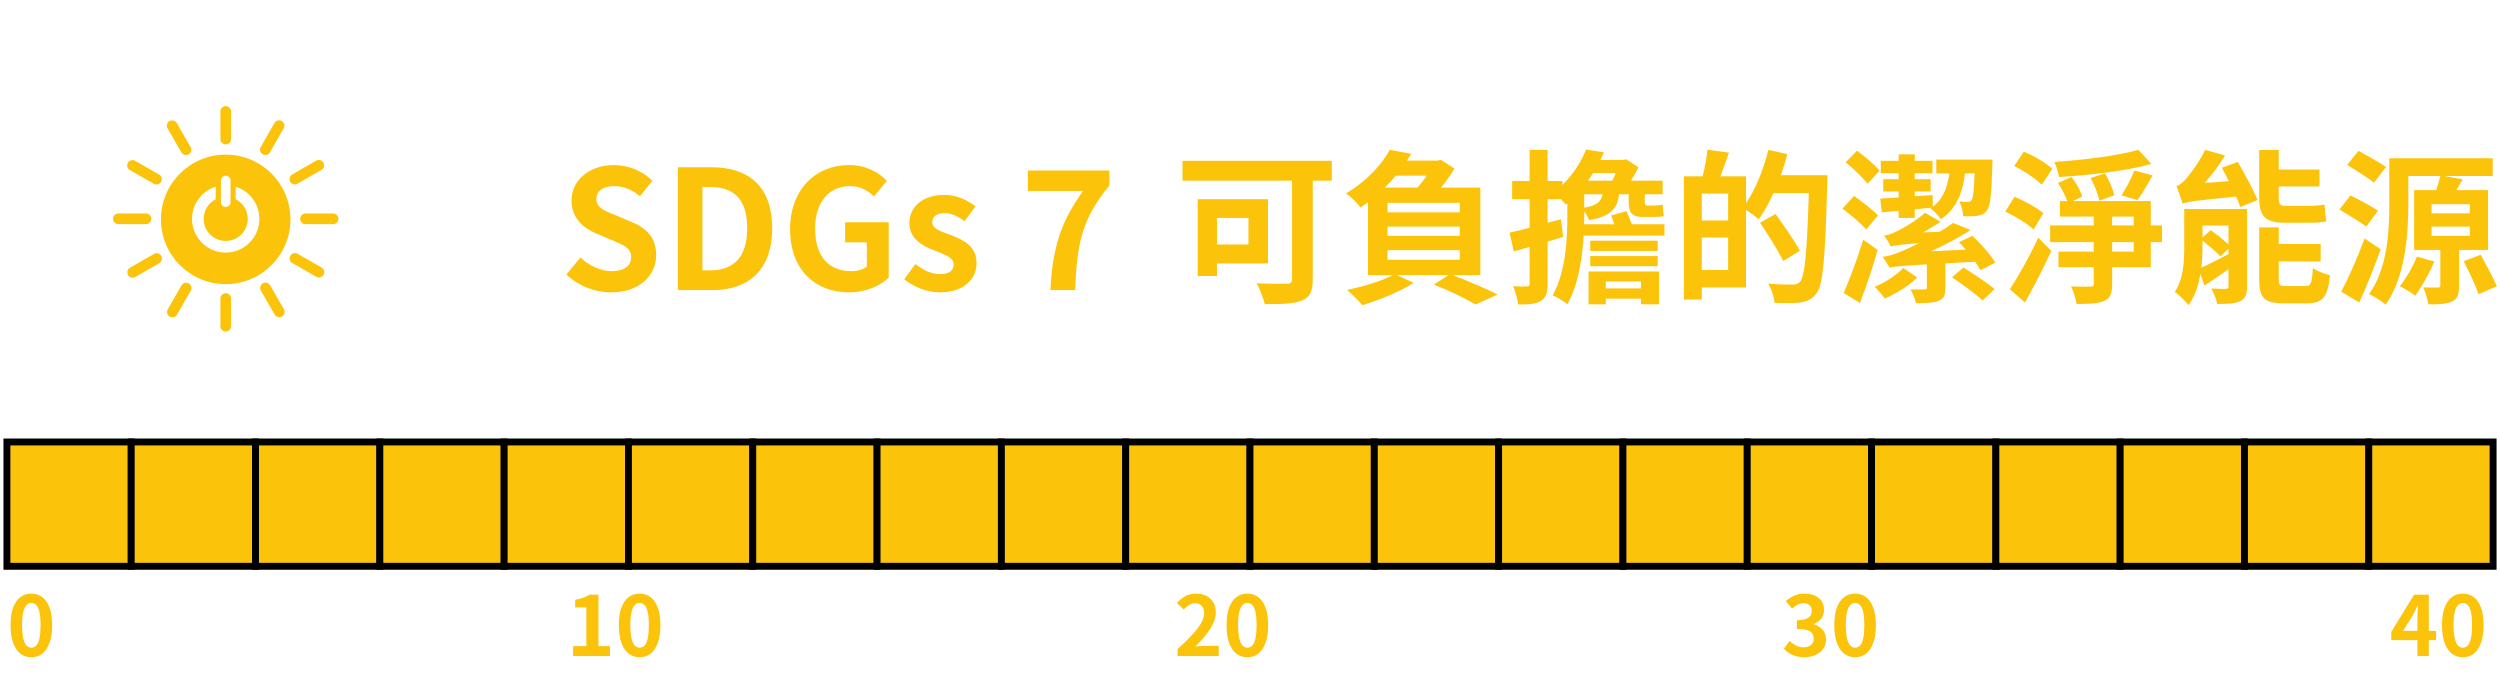
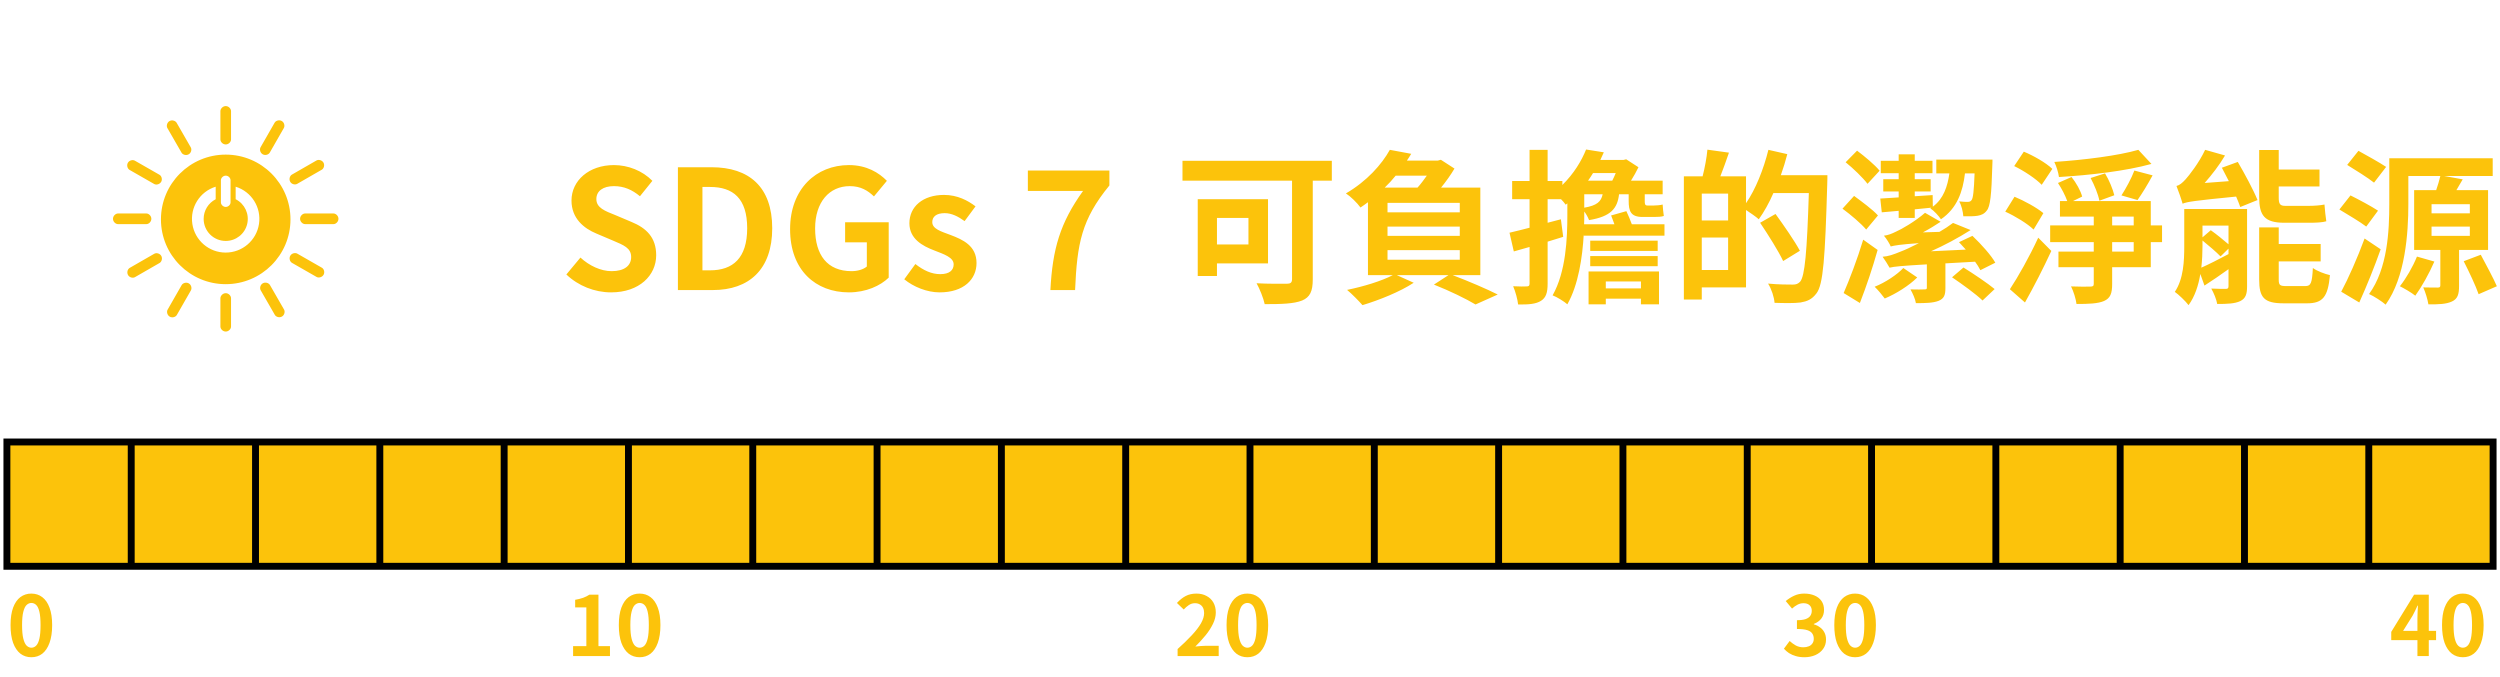
- <svg xmlns="http://www.w3.org/2000/svg" width="362" height="98" viewBox="0 0 362 98" fill="none">
-   <path d="M32.683 22.388C27.505 22.388 23.305 26.587 23.305 31.766C23.305 36.944 27.505 41.148 32.683 41.148C37.861 41.148 42.061 36.948 42.061 31.766C42.061 26.584 37.861 22.388 32.683 22.388ZM31.987 26.09C31.987 25.776 32.301 25.434 32.687 25.434C33.072 25.434 33.383 25.776 33.383 26.09V29.312C33.383 29.622 33.072 29.964 32.687 29.964C32.301 29.964 31.987 29.622 31.987 29.312V26.09ZM32.683 36.574C29.99 36.574 27.803 34.391 27.803 31.694C27.803 29.503 29.247 27.653 31.231 27.033V28.851C30.197 29.38 29.489 30.453 29.489 31.694C29.489 33.46 30.917 34.888 32.683 34.888C34.449 34.888 35.876 33.46 35.876 31.694C35.876 30.449 35.164 29.375 34.123 28.847V27.033C36.115 27.649 37.559 29.503 37.559 31.694C37.559 34.391 35.375 36.574 32.679 36.574" fill="#FCC30B" />
-   <path d="M21.916 31.683C21.916 31.257 21.539 30.911 21.197 30.911H17.088C16.742 30.911 16.36 31.257 16.36 31.683C16.36 32.108 16.742 32.454 17.088 32.454H21.197C21.543 32.454 21.916 32.108 21.916 31.683Z" fill="#FCC30B" />
-   <path d="M49.008 31.683C49.008 31.257 48.63 30.911 48.288 30.911H44.18C43.834 30.911 43.452 31.257 43.452 31.683C43.452 32.108 43.834 32.454 44.18 32.454H48.288C48.634 32.454 49.008 32.108 49.008 31.683Z" fill="#FCC30B" />
-   <path d="M32.687 20.916C33.112 20.916 33.454 20.539 33.454 20.197V16.088C33.454 15.742 33.108 15.36 32.687 15.36C32.265 15.36 31.915 15.742 31.915 16.088V20.197C31.915 20.539 32.261 20.916 32.687 20.916Z" fill="#FCC30B" />
-   <path d="M32.687 48.008C33.112 48.008 33.454 47.63 33.454 47.288V43.18C33.454 42.834 33.108 42.452 32.687 42.452C32.265 42.452 31.915 42.834 31.915 43.18V47.288C31.915 47.634 32.261 48.008 32.687 48.008Z" fill="#FCC30B" />
-   <path d="M23.337 26.333C23.547 25.963 23.392 25.478 23.094 25.307L19.53 23.267C19.228 23.096 18.727 23.203 18.516 23.573C18.305 23.943 18.465 24.432 18.763 24.603L22.326 26.643C22.625 26.814 23.122 26.699 23.337 26.329" fill="#FCC30B" />
-   <path d="M46.853 39.792C47.064 39.422 46.909 38.937 46.61 38.766L43.047 36.726C42.745 36.555 42.243 36.662 42.033 37.032C41.822 37.402 41.977 37.891 42.279 38.062L45.843 40.102C46.141 40.273 46.638 40.158 46.853 39.788" fill="#FCC30B" />
-   <path d="M38.036 22.34C38.406 22.551 38.891 22.396 39.062 22.098L41.102 18.534C41.273 18.232 41.166 17.731 40.796 17.52C40.426 17.309 39.937 17.468 39.766 17.767L37.726 21.33C37.555 21.628 37.67 22.13 38.04 22.34" fill="#FCC30B" />
-   <path d="M24.577 45.853C24.947 46.064 25.432 45.909 25.603 45.611L27.643 42.047C27.814 41.745 27.707 41.244 27.337 41.033C26.967 40.822 26.478 40.981 26.307 41.279L24.267 44.843C24.096 45.141 24.211 45.642 24.581 45.853" fill="#FCC30B" />
-   <path d="M27.317 22.348C27.687 22.137 27.799 21.636 27.624 21.338L25.576 17.778C25.401 17.48 24.915 17.321 24.546 17.532C24.176 17.743 24.064 18.248 24.239 18.546L26.287 22.106C26.459 22.404 26.948 22.559 27.317 22.344" fill="#FCC30B" />
-   <path d="M40.823 45.837C41.193 45.627 41.304 45.126 41.133 44.827L39.085 41.268C38.91 40.969 38.425 40.81 38.055 41.021C37.685 41.232 37.574 41.737 37.749 42.035L39.797 45.595C39.968 45.893 40.457 46.048 40.827 45.833" fill="#FCC30B" />
-   <path d="M42.021 26.317C42.232 26.687 42.733 26.799 43.031 26.624L46.59 24.576C46.893 24.404 47.048 23.915 46.837 23.546C46.622 23.176 46.121 23.064 45.823 23.239L42.263 25.287C41.965 25.459 41.81 25.948 42.025 26.317" fill="#FCC30B" />
-   <path d="M18.535 39.823C18.746 40.193 19.247 40.305 19.546 40.13L23.105 38.081C23.407 37.91 23.563 37.421 23.352 37.051C23.141 36.681 22.636 36.57 22.338 36.745L18.778 38.793C18.48 38.964 18.325 39.453 18.539 39.823" fill="#FCC30B" />
-   <path d="M88.488 42.336C86.112 42.336 83.736 41.4 82.008 39.744L84.048 37.296C85.32 38.472 87 39.264 88.56 39.264C90.408 39.264 91.392 38.472 91.392 37.224C91.392 35.904 90.312 35.496 88.728 34.824L86.352 33.816C84.552 33.072 82.752 31.632 82.752 29.04C82.752 26.136 85.296 23.904 88.896 23.904C90.96 23.904 93.024 24.72 94.464 26.184L92.664 28.416C91.536 27.48 90.36 26.952 88.896 26.952C87.336 26.952 86.352 27.648 86.352 28.824C86.352 30.096 87.6 30.552 89.112 31.152L91.44 32.136C93.6 33.024 95.016 34.392 95.016 36.96C95.016 39.864 92.592 42.336 88.488 42.336ZM98.161 42V24.216H103.033C108.457 24.216 111.817 27.048 111.817 33.048C111.817 39.024 108.457 42 103.225 42H98.161ZM101.713 39.144H102.817C106.129 39.144 108.193 37.368 108.193 33.048C108.193 28.704 106.129 27.072 102.817 27.072H101.713V39.144ZM122.925 42.336C118.101 42.336 114.405 39.12 114.405 33.192C114.405 27.336 118.197 23.904 122.925 23.904C125.493 23.904 127.269 25.008 128.421 26.184L126.549 28.44C125.661 27.6 124.653 26.952 123.045 26.952C120.093 26.952 118.029 29.256 118.029 33.072C118.029 36.936 119.805 39.264 123.309 39.264C124.149 39.264 125.013 39.024 125.517 38.592V35.088H122.373V32.184H128.685V40.2C127.485 41.376 125.397 42.336 122.925 42.336ZM136.049 42.336C134.249 42.336 132.281 41.544 130.937 40.44L132.545 38.232C133.745 39.168 134.897 39.696 136.145 39.696C137.489 39.696 138.089 39.12 138.089 38.28C138.089 37.272 136.697 36.816 135.281 36.264C133.577 35.616 131.681 34.584 131.681 32.328C131.681 29.928 133.625 28.224 136.697 28.224C138.641 28.224 140.153 29.04 141.257 29.88L139.673 32.016C138.713 31.32 137.777 30.864 136.793 30.864C135.569 30.864 134.993 31.392 134.993 32.16C134.993 33.144 136.241 33.504 137.657 34.032C139.433 34.704 141.401 35.592 141.401 38.088C141.401 40.44 139.553 42.336 136.049 42.336ZM152.097 42C152.409 36.024 153.513 32.256 156.825 27.648H148.833V24.696H160.641V26.856C156.609 31.776 155.961 35.256 155.673 42H152.097Z" fill="#FCC30B" />
-   <path d="M180.776 31.56H176.216V35.4H180.776V31.56ZM183.608 38.136H176.216V39.96H173.432V28.848H183.608V38.136ZM192.848 23.28V26.16H190.088V40.464C190.088 42.192 189.68 43.032 188.552 43.512C187.352 43.992 185.576 44.04 183.128 44.04C182.96 43.2 182.384 41.784 181.952 41.016C183.656 41.112 185.744 41.088 186.32 41.088C186.872 41.088 187.088 40.92 187.088 40.416V26.16H171.224V23.28H192.848ZM200.912 36.216V37.608H211.376V36.216H200.912ZM206.6 25.44H202.088C201.608 26.04 201.08 26.616 200.504 27.168H205.256C205.736 26.64 206.192 26.016 206.6 25.44ZM211.376 30.744V29.376H200.912V30.744H211.376ZM211.376 34.152V32.808H200.912V34.152H211.376ZM214.352 39.84H210.344C212.672 40.728 215.312 41.856 216.872 42.648L213.656 44.088C212.336 43.296 209.936 42.12 207.632 41.208L209.744 39.84H202.256L204.704 40.944C202.736 42.24 199.688 43.464 197.288 44.184C196.784 43.608 195.704 42.504 195.056 41.976C197.408 41.496 200.024 40.704 201.68 39.84H198.08V29.28C197.744 29.544 197.384 29.784 197 30.048C196.52 29.376 195.536 28.416 194.888 28.008C197.936 26.232 200.072 23.808 201.248 21.696L204.344 22.272C204.152 22.608 203.936 22.92 203.72 23.256H208.184L208.64 23.136L210.608 24.408C210.104 25.272 209.408 26.256 208.664 27.168H214.352V39.84ZM237.608 40.752H232.52V41.76H237.608V40.752ZM230.024 44.064V39.312H240.224V44.064H237.608V43.248H232.52V44.064H230.024ZM230.264 38.544V37.08H240.032V38.544H230.264ZM240.032 34.848V36.336H230.264V34.848H240.032ZM233.96 25.056H230.672C230.456 25.44 230.192 25.8 229.952 26.16H233.456C233.648 25.824 233.792 25.44 233.96 25.056ZM229.4 28.128V30.072C231.248 29.76 231.848 29.184 232.064 28.128H229.4ZM236.288 32.472H241.016V34.128H229.328V33.912C229.136 37.272 228.56 41.232 226.952 44.064C226.496 43.656 225.416 42.984 224.816 42.768C226.76 39.336 226.952 34.488 226.952 31.176V29.448L226.712 29.64C226.544 29.4 226.304 29.112 226.04 28.848H224.096V32.256L226.016 31.752L226.352 34.296C225.608 34.536 224.84 34.776 224.096 34.992V41.064C224.096 42.384 223.856 43.104 223.136 43.56C222.416 44.016 221.384 44.112 219.824 44.088C219.752 43.392 219.44 42.216 219.104 41.448C219.968 41.496 220.784 41.496 221.072 41.472C221.36 41.472 221.48 41.376 221.48 41.064V35.76L219.2 36.408L218.576 33.696C219.416 33.504 220.376 33.264 221.48 32.976V28.848H218.96V26.208H221.48V21.696H224.096V26.208H226.232V26.784C227.888 25.152 229.016 23.28 229.664 21.648L232.232 22.056C232.064 22.416 231.896 22.8 231.728 23.16H235.088L235.472 23.064L237.248 24.216C236.96 24.816 236.576 25.512 236.168 26.16H240.752V28.128H238.16V29.088C238.16 29.544 238.184 29.76 238.568 29.76H239.456C239.768 29.76 240.464 29.712 240.752 29.616C240.8 30.192 240.824 30.696 240.92 31.272C240.608 31.392 240.008 31.416 239.504 31.416H237.848C236.12 31.416 235.832 30.576 235.832 29.064V28.128H234.44C234.2 30.168 233.288 31.344 230.096 31.872C229.976 31.536 229.712 31.032 229.4 30.624V31.152C229.4 31.56 229.4 32.016 229.376 32.472H233.768C233.624 32.04 233.432 31.584 233.288 31.2L235.496 30.576C235.76 31.128 236.072 31.872 236.288 32.472ZM246.416 39.096H250.232V34.392H246.416V39.096ZM250.232 31.92V28.032H246.416V31.92H250.232ZM257.864 25.368H264.608C264.608 25.368 264.608 26.328 264.584 26.664C264.272 37.392 264.008 41.208 263.024 42.48C262.352 43.368 261.68 43.632 260.72 43.8C259.808 43.92 258.368 43.896 256.952 43.848C256.904 43.056 256.52 41.856 256.016 41.064C257.552 41.208 258.968 41.208 259.592 41.208C260.072 41.208 260.336 41.112 260.648 40.8C261.344 40.032 261.656 36.432 261.92 27.96H256.784C256.16 29.4 255.416 30.72 254.672 31.752C254.288 31.392 253.472 30.84 252.824 30.408V41.616H246.416V43.368H243.824V25.536H246.536C246.848 24.336 247.136 22.8 247.232 21.672L250.352 22.104C249.944 23.304 249.512 24.504 249.104 25.536H252.824V29.424C254.216 27.408 255.368 24.504 256.064 21.696L258.8 22.32C258.536 23.352 258.224 24.36 257.864 25.368ZM260.624 36.312L258.2 37.8C257.528 36.36 256.04 34.008 254.864 32.256L257.096 30.984C258.296 32.64 259.88 34.92 260.624 36.312ZM272.264 28.752L274.928 28.584V27.72H272.696V25.944H274.928V25.08H272.336V23.28H274.928V22.344H277.256V23.28H279.824V25.08H277.256V25.944H279.56V27.72H277.256V28.416L279.848 28.248L279.872 29.928C281.432 28.776 282.008 26.976 282.272 25.104H280.376V23.112H288.512C288.512 23.112 288.512 23.712 288.488 24C288.368 28.152 288.2 29.928 287.672 30.504C287.312 30.984 286.88 31.152 286.328 31.248C285.848 31.32 285.08 31.344 284.288 31.32C284.24 30.648 284.024 29.736 283.688 29.16C284.264 29.232 284.672 29.232 284.912 29.232C285.152 29.232 285.344 29.184 285.488 28.968C285.704 28.68 285.824 27.696 285.92 25.104H284.528C284.216 27.768 283.376 30.168 281.048 31.752C280.736 31.272 280.04 30.504 279.512 30.168L279.656 30.072L277.256 30.312V31.56H274.928V30.528L272.48 30.744L272.264 28.752ZM272.168 24.72L270.416 26.616C269.744 25.728 268.352 24.384 267.248 23.496L268.904 21.816C269.984 22.632 271.472 23.856 272.168 24.72ZM271.928 31.2L270.224 33.24C269.504 32.376 267.968 31.08 266.792 30.216L268.472 28.368C269.576 29.184 271.184 30.36 271.928 31.2ZM269.792 34.704L271.88 36.192C271.16 38.784 270.224 41.52 269.312 43.872L266.96 42.432C267.776 40.56 268.952 37.512 269.792 34.704ZM275.6 38.808L277.616 40.176C276.44 41.352 274.52 42.552 272.912 43.224C272.576 42.768 271.952 42 271.448 41.52C272.984 40.92 274.736 39.744 275.6 38.808ZM285.992 37.896L281.696 38.136V41.688C281.696 42.696 281.528 43.224 280.712 43.56C279.896 43.872 278.864 43.896 277.424 43.896C277.328 43.296 276.968 42.48 276.632 41.904C277.496 41.928 278.384 41.928 278.672 41.904C278.96 41.904 279.008 41.856 279.008 41.64V38.28C275.312 38.496 274.304 38.592 273.608 38.76C273.44 38.448 272.936 37.632 272.6 37.176C273.416 37.128 274.16 36.864 275.264 36.408C275.792 36.216 276.728 35.784 277.856 35.208C275.096 35.4 274.328 35.544 273.776 35.688C273.656 35.352 273.152 34.536 272.792 34.128C273.392 34.056 273.896 33.864 274.568 33.528C275.264 33.24 277.328 32.064 278.744 30.816L281 32.112C280.28 32.592 279.392 33.144 278.432 33.648L280.832 33.576C281.528 33.168 282.2 32.736 282.8 32.28L285.344 33.312C283.616 34.416 281.648 35.472 279.608 36.384L284.648 36.144C284.312 35.784 283.976 35.4 283.664 35.064L285.608 34.152C286.928 35.4 288.368 37.032 288.92 38.04L286.76 39.12C286.592 38.784 286.328 38.352 285.992 37.896ZM282.656 40.152L284.312 38.736C285.776 39.648 287.816 41.016 288.824 41.856L287.072 43.512C286.136 42.6 284.144 41.16 282.656 40.152ZM309.632 21.696L311.528 23.736C307.832 24.768 302.6 25.368 298.136 25.632C298.064 25.008 297.752 24.024 297.464 23.448C301.808 23.16 306.728 22.536 309.632 21.696ZM309.512 28.968L307.184 28.296C307.808 27.336 308.648 25.8 309.056 24.696L311.696 25.392C310.952 26.76 310.16 28.056 309.512 28.968ZM306.152 28.272L303.992 29.064C303.824 28.152 303.272 26.808 302.72 25.776L304.808 25.104C305.408 26.088 305.936 27.384 306.152 28.272ZM297.176 24.456L295.64 26.76C294.824 25.896 293.048 24.72 291.656 24.048L293.048 21.96C294.44 22.536 296.264 23.568 297.176 24.456ZM295.88 30.864L294.464 33.24C293.6 32.4 291.8 31.296 290.36 30.648L291.704 28.488C293.096 29.064 294.944 30.072 295.88 30.864ZM293.216 43.8L291.032 41.88C292.208 40.104 293.864 37.176 295.136 34.416L297.032 36.336C295.88 38.832 294.512 41.496 293.216 43.8ZM308.96 36.432V35.064H305.84V36.432H308.96ZM305.84 31.368V32.64H308.96V31.368H305.84ZM313.064 32.64V35.064H311.432V38.688H305.84V41.112C305.84 42.504 305.576 43.176 304.664 43.584C303.776 43.968 302.456 44.016 300.68 44.016C300.584 43.272 300.248 42.192 299.888 41.472C301.04 41.52 302.312 41.52 302.696 41.496C303.08 41.496 303.176 41.4 303.176 41.064V38.688H298.064V36.432H303.176V35.064H296.864V32.64H303.176V31.368H298.28V29.112H299.336C299.048 28.296 298.52 27.288 297.992 26.496L299.96 25.632C300.632 26.472 301.28 27.624 301.496 28.464L300.176 29.112H311.432V32.64H313.064ZM334.424 32.256H330.776C327.896 32.256 327.128 31.2 327.128 28.536V21.72H329.96V24.552H335.864V27H329.96V28.584C329.96 29.472 330.104 29.808 330.872 29.808H334.376C335.048 29.808 336.056 29.736 336.584 29.616C336.632 30.36 336.752 31.392 336.848 32.04C336.344 32.208 335.336 32.256 334.424 32.256ZM318.92 34.824V35.688C318.92 36.6 318.872 37.68 318.752 38.76C319.832 38.28 321.248 37.56 322.688 36.792V36L321.536 37.128C320.936 36.504 319.832 35.568 318.92 34.824ZM322.688 32.664H318.92V34.368L320.12 33.336C320.936 33.912 321.968 34.752 322.688 35.376V32.664ZM325.376 30.264V41.448C325.376 42.624 325.16 43.224 324.368 43.608C323.6 43.968 322.52 44.016 321.056 44.016C320.936 43.344 320.552 42.408 320.192 41.784C321.056 41.832 321.992 41.832 322.28 41.832C322.592 41.832 322.688 41.736 322.688 41.424V38.976C321.488 39.84 320.288 40.656 319.208 41.352L318.608 39.672C318.344 41.304 317.816 42.936 316.904 44.184C316.496 43.632 315.416 42.6 314.912 42.264C316.184 40.392 316.28 37.752 316.28 35.664V30.264H325.376ZM321.728 24.288L324.032 23.448C325.04 25.176 326.312 27.528 326.888 28.968L324.392 29.976C324.248 29.544 324.032 29.04 323.792 28.464C317.72 29.064 316.736 29.208 316.04 29.496C315.896 28.944 315.44 27.648 315.152 26.928C315.584 26.832 315.992 26.496 316.472 25.968C316.952 25.44 318.416 23.592 319.304 21.696L322.184 22.512C321.368 23.904 320.288 25.296 319.232 26.496L322.736 26.232C322.376 25.536 322.04 24.864 321.728 24.288ZM331.088 41.424H333.8C334.616 41.424 334.784 41.016 334.904 38.808C335.48 39.24 336.632 39.672 337.376 39.84C337.088 42.984 336.344 43.92 334.064 43.92H330.656C327.824 43.92 327.128 43.08 327.128 40.464V32.928H329.96V35.328H336.032V37.848H329.96V40.464C329.96 41.304 330.128 41.424 331.088 41.424ZM345.512 24.168L343.76 26.448C342.92 25.776 341.12 24.648 339.872 23.88L341.504 21.84C342.728 22.512 344.576 23.544 345.512 24.168ZM344.336 30.504L342.632 32.808C341.768 32.136 339.968 31.08 338.744 30.336L340.352 28.296C341.552 28.896 343.4 29.88 344.336 30.504ZM342.392 34.536L344.72 36.096C343.808 38.664 342.704 41.424 341.624 43.8L339.008 42.24C340.016 40.368 341.36 37.344 342.392 34.536ZM349.976 37.152L352.496 37.872C351.752 39.6 350.624 41.592 349.736 42.816C349.208 42.384 348.128 41.76 347.504 41.448C348.416 40.296 349.376 38.64 349.976 37.152ZM352.088 32.808V34.152H357.632V32.808H352.088ZM352.088 29.568V30.888H357.632V29.568H352.088ZM360.272 36.192H356.072V41.376C356.072 42.6 355.88 43.272 355.04 43.656C354.224 44.04 353.096 44.088 351.632 44.064C351.512 43.32 351.2 42.312 350.888 41.616C351.728 41.64 352.688 41.64 352.976 41.64C353.264 41.64 353.36 41.568 353.36 41.304V36.192H349.568V27.528H352.76C353 26.832 353.216 26.112 353.36 25.488H348.728V29.544C348.728 33.792 348.296 40.128 345.44 44.112C344.936 43.656 343.736 42.888 343.04 42.576C345.728 38.88 345.968 33.432 345.968 29.544V22.92H360.944V25.488H353.936L356.6 25.968C356.288 26.496 355.976 27.024 355.688 27.528H360.272V36.192ZM356.744 37.824L359.216 36.888C359.984 38.328 361.04 40.272 361.544 41.448L358.904 42.6C358.472 41.352 357.512 39.336 356.744 37.824Z" fill="#FCC30B" />
-   <rect x="1" y="64" width="18" height="18" fill="#FCC30B" stroke="black" />
-   <rect x="19" y="64" width="18" height="18" fill="#FCC30B" stroke="black" />
-   <rect x="37" y="64" width="18" height="18" fill="#FCC30B" stroke="black" />
-   <rect x="55" y="64" width="18" height="18" fill="#FCC30B" stroke="black" />
-   <rect x="73" y="64" width="18" height="18" fill="#FCC30B" stroke="black" />
-   <rect x="91" y="64" width="18" height="18" fill="#FCC30B" stroke="black" />
-   <rect x="109" y="64" width="18" height="18" fill="#FCC30B" stroke="black" />
-   <rect x="127" y="64" width="18" height="18" fill="#FCC30B" stroke="black" />
-   <rect x="145" y="64" width="18" height="18" fill="#FCC30B" stroke="black" />
-   <rect x="163" y="64" width="18" height="18" fill="#FCC30B" stroke="black" />
-   <rect x="181" y="64" width="18" height="18" fill="#FCC30B" stroke="black" />
-   <rect x="199" y="64" width="18" height="18" fill="#FCC30B" stroke="black" />
-   <rect x="217" y="64" width="18" height="18" fill="#FCC30B" stroke="black" />
-   <rect x="235" y="64" width="18" height="18" fill="#FCC30B" stroke="black" />
-   <rect x="253" y="64" width="18" height="18" fill="#FCC30B" stroke="black" />
-   <rect x="271" y="64" width="18" height="18" fill="#FCC30B" stroke="black" />
-   <rect x="289" y="64" width="18" height="18" fill="#FCC30B" stroke="black" />
-   <rect x="307" y="64" width="18" height="18" fill="#FCC30B" stroke="black" />
-   <rect x="325" y="64" width="18" height="18" fill="#FCC30B" stroke="black" />
-   <rect x="343" y="64" width="18" height="18" fill="#FCC30B" stroke="black" />
-   <path d="M4.54 95.168C3.94 95.168 3.412 94.996 2.956 94.652C2.508 94.3 2.156 93.78 1.9 93.092C1.652 92.396 1.528 91.536 1.528 90.512C1.528 89.496 1.652 88.652 1.9 87.98C2.156 87.3 2.508 86.792 2.956 86.456C3.412 86.12 3.94 85.952 4.54 85.952C5.148 85.952 5.676 86.124 6.124 86.468C6.572 86.804 6.92 87.308 7.168 87.98C7.424 88.652 7.552 89.496 7.552 90.512C7.552 91.536 7.424 92.396 7.168 93.092C6.92 93.78 6.572 94.3 6.124 94.652C5.676 94.996 5.148 95.168 4.54 95.168ZM4.54 93.788C4.804 93.788 5.036 93.688 5.236 93.488C5.436 93.288 5.592 92.952 5.704 92.48C5.816 92 5.872 91.344 5.872 90.512C5.872 89.688 5.816 89.044 5.704 88.58C5.592 88.108 5.436 87.78 5.236 87.596C5.036 87.404 4.804 87.308 4.54 87.308C4.292 87.308 4.064 87.404 3.856 87.596C3.656 87.78 3.496 88.108 3.376 88.58C3.256 89.044 3.196 89.688 3.196 90.512C3.196 91.344 3.256 92 3.376 92.48C3.496 92.952 3.656 93.288 3.856 93.488C4.064 93.688 4.292 93.788 4.54 93.788Z" fill="#FCC30B" />
-   <path d="M82.984 95V93.56H84.904V87.956H83.284V86.852C83.732 86.772 84.116 86.676 84.436 86.564C84.764 86.444 85.068 86.292 85.348 86.108H86.656V93.56H88.324V95H82.984ZM92.618 95.168C92.018 95.168 91.49 94.996 91.034 94.652C90.586 94.3 90.234 93.78 89.978 93.092C89.73 92.396 89.606 91.536 89.606 90.512C89.606 89.496 89.73 88.652 89.978 87.98C90.234 87.3 90.586 86.792 91.034 86.456C91.49 86.12 92.018 85.952 92.618 85.952C93.226 85.952 93.754 86.124 94.202 86.468C94.65 86.804 94.998 87.308 95.246 87.98C95.502 88.652 95.63 89.496 95.63 90.512C95.63 91.536 95.502 92.396 95.246 93.092C94.998 93.78 94.65 94.3 94.202 94.652C93.754 94.996 93.226 95.168 92.618 95.168ZM92.618 93.788C92.882 93.788 93.114 93.688 93.314 93.488C93.514 93.288 93.67 92.952 93.782 92.48C93.894 92 93.95 91.344 93.95 90.512C93.95 89.688 93.894 89.044 93.782 88.58C93.67 88.108 93.514 87.78 93.314 87.596C93.114 87.404 92.882 87.308 92.618 87.308C92.37 87.308 92.142 87.404 91.934 87.596C91.734 87.78 91.574 88.108 91.454 88.58C91.334 89.044 91.274 89.688 91.274 90.512C91.274 91.344 91.334 92 91.454 92.48C91.574 92.952 91.734 93.288 91.934 93.488C92.142 93.688 92.37 93.788 92.618 93.788Z" fill="#FCC30B" />
-   <path d="M170.516 95V93.98C171.324 93.26 172.012 92.592 172.58 91.976C173.156 91.36 173.596 90.788 173.9 90.26C174.204 89.724 174.356 89.228 174.356 88.772C174.356 88.484 174.304 88.232 174.2 88.016C174.096 87.8 173.944 87.636 173.744 87.524C173.552 87.404 173.312 87.344 173.024 87.344C172.704 87.344 172.408 87.436 172.136 87.62C171.872 87.796 171.628 88.008 171.404 88.256L170.42 87.308C170.836 86.86 171.26 86.524 171.692 86.3C172.132 86.068 172.652 85.952 173.252 85.952C173.812 85.952 174.3 86.068 174.716 86.3C175.14 86.524 175.468 86.84 175.7 87.248C175.932 87.656 176.048 88.136 176.048 88.688C176.048 89.224 175.912 89.772 175.64 90.332C175.376 90.884 175.02 91.436 174.572 91.988C174.124 92.54 173.628 93.084 173.084 93.62C173.316 93.588 173.564 93.564 173.828 93.548C174.1 93.524 174.34 93.512 174.548 93.512H176.468V95H170.516ZM180.618 95.168C180.018 95.168 179.49 94.996 179.034 94.652C178.586 94.3 178.234 93.78 177.978 93.092C177.73 92.396 177.606 91.536 177.606 90.512C177.606 89.496 177.73 88.652 177.978 87.98C178.234 87.3 178.586 86.792 179.034 86.456C179.49 86.12 180.018 85.952 180.618 85.952C181.226 85.952 181.754 86.124 182.202 86.468C182.65 86.804 182.998 87.308 183.246 87.98C183.502 88.652 183.63 89.496 183.63 90.512C183.63 91.536 183.502 92.396 183.246 93.092C182.998 93.78 182.65 94.3 182.202 94.652C181.754 94.996 181.226 95.168 180.618 95.168ZM180.618 93.788C180.882 93.788 181.114 93.688 181.314 93.488C181.514 93.288 181.67 92.952 181.782 92.48C181.894 92 181.95 91.344 181.95 90.512C181.95 89.688 181.894 89.044 181.782 88.58C181.67 88.108 181.514 87.78 181.314 87.596C181.114 87.404 180.882 87.308 180.618 87.308C180.37 87.308 180.142 87.404 179.934 87.596C179.734 87.78 179.574 88.108 179.454 88.58C179.334 89.044 179.274 89.688 179.274 90.512C179.274 91.344 179.334 92 179.454 92.48C179.574 92.952 179.734 93.288 179.934 93.488C180.142 93.688 180.37 93.788 180.618 93.788Z" fill="#FCC30B" />
-   <path d="M261.276 95.168C260.812 95.168 260.396 95.112 260.028 95C259.66 94.896 259.332 94.752 259.044 94.568C258.764 94.376 258.52 94.164 258.312 93.932L259.14 92.816C259.412 93.064 259.708 93.28 260.028 93.464C260.356 93.64 260.72 93.728 261.12 93.728C261.424 93.728 261.688 93.68 261.912 93.584C262.144 93.488 262.32 93.348 262.44 93.164C262.568 92.98 262.632 92.756 262.632 92.492C262.632 92.196 262.56 91.944 262.416 91.736C262.28 91.52 262.036 91.356 261.684 91.244C261.332 91.132 260.836 91.076 260.196 91.076V89.804C260.74 89.804 261.168 89.748 261.48 89.636C261.792 89.516 262.012 89.356 262.14 89.156C262.276 88.948 262.344 88.712 262.344 88.448C262.344 88.104 262.24 87.836 262.032 87.644C261.824 87.444 261.532 87.344 261.156 87.344C260.844 87.344 260.552 87.416 260.28 87.56C260.016 87.696 259.752 87.884 259.488 88.124L258.576 87.032C258.968 86.704 259.38 86.444 259.812 86.252C260.244 86.052 260.72 85.952 261.24 85.952C261.808 85.952 262.308 86.044 262.74 86.228C263.18 86.412 263.52 86.68 263.76 87.032C264 87.384 264.12 87.812 264.12 88.316C264.12 88.796 263.992 89.208 263.736 89.552C263.48 89.896 263.116 90.16 262.644 90.344V90.404C262.972 90.492 263.268 90.636 263.532 90.836C263.804 91.028 264.016 91.272 264.168 91.568C264.328 91.864 264.408 92.208 264.408 92.6C264.408 93.136 264.264 93.596 263.976 93.98C263.696 94.364 263.316 94.66 262.836 94.868C262.364 95.068 261.844 95.168 261.276 95.168ZM268.618 95.168C268.018 95.168 267.49 94.996 267.034 94.652C266.586 94.3 266.234 93.78 265.978 93.092C265.73 92.396 265.606 91.536 265.606 90.512C265.606 89.496 265.73 88.652 265.978 87.98C266.234 87.3 266.586 86.792 267.034 86.456C267.49 86.12 268.018 85.952 268.618 85.952C269.226 85.952 269.754 86.124 270.202 86.468C270.65 86.804 270.998 87.308 271.246 87.98C271.502 88.652 271.63 89.496 271.63 90.512C271.63 91.536 271.502 92.396 271.246 93.092C270.998 93.78 270.65 94.3 270.202 94.652C269.754 94.996 269.226 95.168 268.618 95.168ZM268.618 93.788C268.882 93.788 269.114 93.688 269.314 93.488C269.514 93.288 269.67 92.952 269.782 92.48C269.894 92 269.95 91.344 269.95 90.512C269.95 89.688 269.894 89.044 269.782 88.58C269.67 88.108 269.514 87.78 269.314 87.596C269.114 87.404 268.882 87.308 268.618 87.308C268.37 87.308 268.142 87.404 267.934 87.596C267.734 87.78 267.574 88.108 267.454 88.58C267.334 89.044 267.274 89.688 267.274 90.512C267.274 91.344 267.334 92 267.454 92.48C267.574 92.952 267.734 93.288 267.934 93.488C268.142 93.688 268.37 93.788 268.618 93.788Z" fill="#FCC30B" />
-   <path d="M350.044 95V89.54C350.044 89.284 350.052 88.98 350.068 88.628C350.084 88.268 350.1 87.956 350.116 87.692H350.056C349.952 87.932 349.84 88.172 349.72 88.412C349.6 88.652 349.476 88.896 349.348 89.144L347.968 91.352H352.744V92.696H346.252V91.496L349.564 86.108H351.688V95H350.044ZM356.618 95.168C356.018 95.168 355.49 94.996 355.034 94.652C354.586 94.3 354.234 93.78 353.978 93.092C353.73 92.396 353.606 91.536 353.606 90.512C353.606 89.496 353.73 88.652 353.978 87.98C354.234 87.3 354.586 86.792 355.034 86.456C355.49 86.12 356.018 85.952 356.618 85.952C357.226 85.952 357.754 86.124 358.202 86.468C358.65 86.804 358.998 87.308 359.246 87.98C359.502 88.652 359.63 89.496 359.63 90.512C359.63 91.536 359.502 92.396 359.246 93.092C358.998 93.78 358.65 94.3 358.202 94.652C357.754 94.996 357.226 95.168 356.618 95.168ZM356.618 93.788C356.882 93.788 357.114 93.688 357.314 93.488C357.514 93.288 357.67 92.952 357.782 92.48C357.894 92 357.95 91.344 357.95 90.512C357.95 89.688 357.894 89.044 357.782 88.58C357.67 88.108 357.514 87.78 357.314 87.596C357.114 87.404 356.882 87.308 356.618 87.308C356.37 87.308 356.142 87.404 355.934 87.596C355.734 87.78 355.574 88.108 355.454 88.58C355.334 89.044 355.274 89.688 355.274 90.512C355.274 91.344 355.334 92 355.454 92.48C355.574 92.952 355.734 93.288 355.934 93.488C356.142 93.688 356.37 93.788 356.618 93.788Z" fill="#FCC30B" />
+ <svg xmlns="http://www.w3.org/2000/svg" width="362" height="98" fill="none">
+   <path fill="#FCC30B" d="M32.683 22.388c-5.178 0-9.378 4.2-9.378 9.378s4.2 9.382 9.378 9.382 9.378-4.2 9.378-9.382-4.2-9.378-9.378-9.378m-.696 3.702c0-.314.314-.656.7-.656s.696.342.696.656v3.222c0 .31-.31.652-.696.652s-.7-.342-.7-.652zm.696 10.484a4.88 4.88 0 0 1-1.452-9.541v1.817a3.19 3.19 0 0 0-1.742 2.844 3.19 3.19 0 0 0 3.194 3.194 3.191 3.191 0 0 0 1.44-6.041v-1.814a4.88 4.88 0 0 1-1.444 9.541M21.916 31.683c0-.426-.377-.772-.72-.772h-4.108c-.346 0-.728.346-.728.772 0 .425.382.771.728.771h4.108c.347 0 .72-.346.72-.771M49.008 31.683c0-.426-.378-.772-.72-.772H44.18c-.346 0-.728.346-.728.772 0 .425.382.771.728.771h4.108c.346 0 .72-.346.72-.771M32.687 20.916c.425 0 .767-.377.767-.72v-4.108c0-.346-.346-.728-.767-.728s-.772.382-.772.728v4.108c0 .343.346.72.772.72M32.687 48.008c.425 0 .767-.378.767-.72V43.18c0-.346-.346-.728-.767-.728s-.772.382-.772.728v4.108c0 .346.346.72.772.72M23.337 26.333c.21-.37.055-.855-.243-1.026l-3.564-2.04c-.302-.171-.803-.064-1.014.306s-.051.86.247 1.03l3.563 2.04c.299.171.796.056 1.01-.314M46.853 39.792c.21-.37.056-.855-.243-1.026l-3.563-2.04c-.302-.171-.803-.064-1.014.306s-.056.859.246 1.03l3.564 2.04c.298.171.795.056 1.01-.314M38.036 22.34c.37.211.855.056 1.026-.242l2.04-3.564c.172-.302.064-.803-.306-1.014s-.859-.052-1.03.247l-2.04 3.563c-.171.299-.056.8.314 1.01M24.577 45.853c.37.21.855.056 1.026-.242l2.04-3.564c.171-.302.064-.803-.306-1.014s-.859-.052-1.03.246l-2.04 3.564c-.171.298-.056.8.314 1.01M27.318 22.348c.37-.21.48-.712.306-1.01l-2.048-3.56c-.175-.298-.66-.457-1.03-.246-.37.21-.482.716-.307 1.014l2.048 3.56c.172.298.66.453 1.03.238M40.823 45.837c.37-.21.481-.712.31-1.01l-2.048-3.56c-.175-.298-.66-.457-1.03-.246-.37.21-.481.716-.306 1.014l2.048 3.56c.171.298.66.453 1.03.238M42.02 26.318c.212.37.713.48 1.011.306l3.56-2.048c.302-.172.457-.66.246-1.03-.215-.37-.716-.482-1.014-.307l-3.56 2.048c-.298.172-.453.66-.238 1.03M18.536 39.823c.21.37.711.482 1.01.307l3.56-2.049c.301-.17.457-.66.246-1.03s-.716-.48-1.014-.306l-3.56 2.048c-.298.171-.453.66-.239 1.03M88.488 42.336c-2.376 0-4.752-.936-6.48-2.592l2.04-2.448c1.272 1.176 2.952 1.968 4.512 1.968 1.848 0 2.832-.792 2.832-2.04 0-1.32-1.08-1.728-2.664-2.4l-2.376-1.008c-1.8-.744-3.6-2.184-3.6-4.776 0-2.904 2.544-5.136 6.144-5.136 2.064 0 4.128.816 5.568 2.28l-1.8 2.232c-1.128-.936-2.304-1.464-3.768-1.464-1.56 0-2.544.696-2.544 1.872 0 1.272 1.248 1.728 2.76 2.328l2.328.984c2.16.888 3.576 2.256 3.576 4.824 0 2.904-2.424 5.376-6.528 5.376M98.161 42V24.216h4.872c5.424 0 8.784 2.832 8.784 8.832 0 5.976-3.36 8.952-8.592 8.952zm3.552-2.856h1.104c3.312 0 5.376-1.776 5.376-6.096 0-4.344-2.064-5.976-5.376-5.976h-1.104zm21.212 3.192c-4.824 0-8.52-3.216-8.52-9.144 0-5.856 3.792-9.288 8.52-9.288 2.568 0 4.344 1.104 5.496 2.28l-1.872 2.256c-.888-.84-1.896-1.488-3.504-1.488-2.952 0-5.016 2.304-5.016 6.12 0 3.864 1.776 6.192 5.28 6.192.84 0 1.704-.24 2.208-.672v-3.504h-3.144v-2.904h6.312V40.2c-1.2 1.176-3.288 2.136-5.76 2.136m13.124 0c-1.8 0-3.768-.792-5.112-1.896l1.608-2.208c1.2.936 2.352 1.464 3.6 1.464 1.344 0 1.944-.576 1.944-1.416 0-1.008-1.392-1.464-2.808-2.016-1.704-.648-3.6-1.68-3.6-3.936 0-2.4 1.944-4.104 5.016-4.104 1.944 0 3.456.816 4.56 1.656l-1.584 2.136c-.96-.696-1.896-1.152-2.88-1.152-1.224 0-1.8.528-1.8 1.296 0 .984 1.248 1.344 2.664 1.872 1.776.672 3.744 1.56 3.744 4.056 0 2.352-1.848 4.248-5.352 4.248M152.097 42c.312-5.976 1.416-9.744 4.728-14.352h-7.992v-2.952h11.808v2.16c-4.032 4.92-4.68 8.4-4.968 15.144zM180.776 31.56h-4.56v3.84h4.56zm2.832 6.576h-7.392v1.824h-2.784V28.848h10.176zm9.24-14.856v2.88h-2.76v14.304c0 1.728-.408 2.568-1.536 3.048-1.2.48-2.976.528-5.424.528-.168-.84-.744-2.256-1.176-3.024 1.704.096 3.792.072 4.368.072.552 0 .768-.168.768-.672V26.16h-15.864v-2.88zm8.064 12.936v1.392h10.464v-1.392zM206.6 25.44h-4.512q-.72.9-1.584 1.728h4.752c.48-.528.936-1.152 1.344-1.728m4.776 5.304v-1.368h-10.464v1.368zm0 3.408v-1.344h-10.464v1.344zm2.976 5.688h-4.008c2.328.888 4.968 2.016 6.528 2.808l-3.216 1.44c-1.32-.792-3.72-1.968-6.024-2.88l2.112-1.368h-7.488l2.448 1.104c-1.968 1.296-5.016 2.52-7.416 3.24-.504-.576-1.584-1.68-2.232-2.208 2.352-.48 4.968-1.272 6.624-2.136h-3.6V29.28c-.336.264-.696.504-1.08.768-.48-.672-1.464-1.632-2.112-2.04 3.048-1.776 5.184-4.2 6.36-6.312l3.096.576c-.192.336-.408.648-.624.984h4.464l.456-.12 1.968 1.272c-.504.864-1.2 1.848-1.944 2.76h5.688zm23.256.912h-5.088v1.008h5.088zm-7.584 3.312v-4.752h10.2v4.752h-2.616v-.816h-5.088v.816zm.24-5.52V37.08h9.768v1.464zm9.768-3.696v1.488h-9.768v-1.488zm-6.072-9.792h-3.288c-.216.384-.48.744-.72 1.104h3.504c.192-.336.336-.72.504-1.104m-4.56 3.072v1.944c1.848-.312 2.448-.888 2.664-1.944zm6.888 4.344h4.728v1.656h-11.688v-.216c-.192 3.36-.768 7.32-2.376 10.152-.456-.408-1.536-1.08-2.136-1.296 1.944-3.432 2.136-8.28 2.136-11.592v-1.728l-.24.192a6 6 0 0 0-.672-.792h-1.944v3.408l1.92-.504.336 2.544c-.744.24-1.512.48-2.256.696v6.072c0 1.32-.24 2.04-.96 2.496s-1.752.552-3.312.528c-.072-.696-.384-1.872-.72-2.64.864.048 1.68.048 1.968.024.288 0 .408-.096.408-.408V35.76l-2.28.648-.624-2.712c.84-.192 1.8-.432 2.904-.72v-4.128h-2.52v-2.64h2.52v-4.512h2.616v4.512h2.136v.576c1.656-1.632 2.784-3.504 3.432-5.136l2.568.408c-.168.36-.336.744-.504 1.104h3.36l.384-.096 1.776 1.152c-.288.6-.672 1.296-1.08 1.944h4.584v1.968h-2.592v.96c0 .456.024.672.408.672h.888c.312 0 1.008-.048 1.296-.144.048.576.072 1.08.168 1.656-.312.12-.912.144-1.416.144h-1.656c-1.728 0-2.016-.84-2.016-2.352v-.936h-1.392c-.24 2.04-1.152 3.216-4.344 3.744a5.1 5.1 0 0 0-.696-1.248v.528c0 .408 0 .864-.024 1.32h4.392c-.144-.432-.336-.888-.48-1.272l2.208-.624c.264.552.576 1.296.792 1.896m10.128 6.624h3.816v-4.704h-3.816zm3.816-7.176v-3.888h-3.816v3.888zm7.632-6.552h6.744s0 .96-.024 1.296c-.312 10.728-.576 14.544-1.56 15.816-.672.888-1.344 1.152-2.304 1.32-.912.12-2.352.096-3.768.048-.048-.792-.432-1.992-.936-2.784 1.536.144 2.952.144 3.576.144.48 0 .744-.096 1.056-.408.696-.768 1.008-4.368 1.272-12.84h-5.136c-.624 1.44-1.368 2.76-2.112 3.792-.384-.36-1.2-.912-1.848-1.344v11.208h-6.408v1.752h-2.592V25.536h2.712c.312-1.2.6-2.736.696-3.864l3.12.432c-.408 1.2-.84 2.4-1.248 3.432h3.72v3.888c1.392-2.016 2.544-4.92 3.24-7.728l2.736.624a34 34 0 0 1-.936 3.048m2.76 10.944L258.2 37.8c-.672-1.44-2.16-3.792-3.336-5.544l2.232-1.272c1.2 1.656 2.784 3.936 3.528 5.328m11.64-7.56 2.664-.168v-.864h-2.232v-1.776h2.232v-.864h-2.592v-1.8h2.592v-.936h2.328v.936h2.568v1.8h-2.568v.864h2.304v1.776h-2.304v.696l2.592-.168.024 1.68c1.56-1.152 2.136-2.952 2.4-4.824h-1.896v-1.992h8.136s0 .6-.024.888c-.12 4.152-.288 5.928-.816 6.504-.36.48-.792.648-1.344.744-.48.072-1.248.096-2.04.072-.048-.672-.264-1.584-.6-2.16.576.072.984.072 1.224.072s.432-.048.576-.264c.216-.288.336-1.272.432-3.864h-1.392c-.312 2.664-1.152 5.064-3.48 6.648-.312-.48-1.008-1.248-1.536-1.584l.144-.096-2.4.24v1.248h-2.328v-1.032l-2.448.216zm-.096-4.032-1.752 1.896c-.672-.888-2.064-2.232-3.168-3.12l1.656-1.68c1.08.816 2.568 2.04 3.264 2.904m-.24 6.48-1.704 2.04c-.72-.864-2.256-2.16-3.432-3.024l1.68-1.848c1.104.816 2.712 1.992 3.456 2.832m-2.136 3.504 2.088 1.488a85 85 0 0 1-2.568 7.68l-2.352-1.44c.816-1.872 1.992-4.92 2.832-7.728m5.808 4.104 2.016 1.368c-1.176 1.176-3.096 2.376-4.704 3.048-.336-.456-.96-1.224-1.464-1.704 1.536-.6 3.288-1.776 4.152-2.712m10.392-.912-4.296.24v3.552c0 1.008-.168 1.536-.984 1.872-.816.312-1.848.336-3.288.336-.096-.6-.456-1.416-.792-1.992.864.024 1.752.024 2.04 0 .288 0 .336-.048.336-.264v-3.36c-3.696.216-4.704.312-5.4.48a18 18 0 0 0-1.008-1.584c.816-.048 1.56-.312 2.664-.768.528-.192 1.464-.624 2.592-1.2-2.76.192-3.528.336-4.08.48-.12-.336-.624-1.152-.984-1.56.6-.072 1.104-.264 1.776-.6.696-.288 2.76-1.464 4.176-2.712L281 32.112c-.72.48-1.608 1.032-2.568 1.536l2.4-.072c.696-.408 1.368-.84 1.968-1.296l2.544 1.032a44.6 44.6 0 0 1-5.736 3.072l5.04-.24c-.336-.36-.672-.744-.984-1.08l1.944-.912c1.32 1.248 2.76 2.88 3.312 3.888l-2.16 1.08a9 9 0 0 0-.768-1.224m-3.336 2.256 1.656-1.416c1.464.912 3.504 2.28 4.512 3.12l-1.752 1.656c-.936-.912-2.928-2.352-4.416-3.36m26.976-18.456 1.896 2.04c-3.696 1.032-8.928 1.632-13.392 1.896-.072-.624-.384-1.608-.672-2.184 4.344-.288 9.264-.912 12.168-1.752m-.12 7.272-2.328-.672c.624-.96 1.464-2.496 1.872-3.6l2.64.696c-.744 1.368-1.536 2.664-2.184 3.576m-3.36-.696-2.16.792c-.168-.912-.72-2.256-1.272-3.288l2.088-.672c.6.984 1.128 2.28 1.344 3.168m-8.976-3.816-1.536 2.304c-.816-.864-2.592-2.04-3.984-2.712l1.392-2.088c1.392.576 3.216 1.608 4.128 2.496m-1.296 6.408-1.416 2.376c-.864-.84-2.664-1.944-4.104-2.592l1.344-2.16c1.392.576 3.24 1.584 4.176 2.376M293.216 43.8l-2.184-1.92c1.176-1.776 2.832-4.704 4.104-7.464l1.896 1.92a109 109 0 0 1-3.816 7.464m15.744-7.368v-1.368h-3.12v1.368zm-3.12-5.064v1.272h3.12v-1.272zm7.224 1.272v2.424h-1.632v3.624h-5.592v2.424c0 1.392-.264 2.064-1.176 2.472-.888.384-2.208.432-3.984.432-.096-.744-.432-1.824-.792-2.544 1.152.048 2.424.048 2.808.024.384 0 .48-.096.48-.432v-2.376h-5.112v-2.256h5.112v-1.368h-6.312V32.64h6.312v-1.272h-4.896v-2.256h1.056c-.288-.816-.816-1.824-1.344-2.616l1.968-.864c.672.84 1.32 1.992 1.536 2.832l-1.32.648h11.256v3.528zm21.36-.384h-3.648c-2.88 0-3.648-1.056-3.648-3.72V21.72h2.832v2.832h5.904V27h-5.904v1.584c0 .888.144 1.224.912 1.224h3.504c.672 0 1.68-.072 2.208-.192.048.744.168 1.776.264 2.424-.504.168-1.512.216-2.424.216m-15.504 2.568v.864c0 .912-.048 1.992-.168 3.072 1.08-.48 2.496-1.2 3.936-1.968V36l-1.152 1.128c-.6-.624-1.704-1.56-2.616-2.304m3.768-2.16h-3.768v1.704l1.2-1.032c.816.576 1.848 1.416 2.568 2.04zm2.688-2.4v11.184c0 1.176-.216 1.776-1.008 2.16-.768.36-1.848.408-3.312.408-.12-.672-.504-1.608-.864-2.232.864.048 1.8.048 2.088.048.312 0 .408-.096.408-.408v-2.448c-1.2.864-2.4 1.68-3.48 2.376l-.6-1.68c-.264 1.632-.792 3.264-1.704 4.512-.408-.552-1.488-1.584-1.992-1.92 1.272-1.872 1.368-4.512 1.368-6.6v-5.4zm-3.648-5.976 2.304-.84c1.008 1.728 2.28 4.08 2.856 5.52l-2.496 1.008c-.144-.432-.36-.936-.6-1.512-6.072.6-7.056.744-7.752 1.032-.144-.552-.6-1.848-.888-2.568.432-.096.84-.432 1.32-.96s1.944-2.376 2.832-4.272l2.88.816c-.816 1.392-1.896 2.784-2.952 3.984l3.504-.264c-.36-.696-.696-1.368-1.008-1.944m9.36 17.136h2.712c.816 0 .984-.408 1.104-2.616.576.432 1.728.864 2.472 1.032-.288 3.144-1.032 4.08-3.312 4.08h-3.408c-2.832 0-3.528-.84-3.528-3.456v-7.536h2.832v2.4h6.072v2.52h-6.072v2.616c0 .84.168.96 1.128.96m14.424-17.256-1.752 2.28c-.84-.672-2.64-1.8-3.888-2.568l1.632-2.04c1.224.672 3.072 1.704 4.008 2.328m-1.176 6.336-1.704 2.304c-.864-.672-2.664-1.728-3.888-2.472l1.608-2.04c1.2.6 3.048 1.584 3.984 2.208m-1.944 4.032 2.328 1.56a101 101 0 0 1-3.096 7.704l-2.616-1.56c1.008-1.872 2.352-4.896 3.384-7.704m7.584 2.616 2.52.72c-.744 1.728-1.872 3.72-2.76 4.944-.528-.432-1.608-1.056-2.232-1.368.912-1.152 1.872-2.808 2.472-4.296m2.112-4.344v1.344h5.544v-1.344zm0-3.24v1.32h5.544v-1.32zm8.184 6.624h-4.2v5.184c0 1.224-.192 1.896-1.032 2.28-.816.384-1.944.432-3.408.408-.12-.744-.432-1.752-.744-2.448.84.024 1.8.024 2.088.024s.384-.072.384-.336v-5.112h-3.792v-8.664h3.192c.24-.696.456-1.416.6-2.04h-4.632v4.056c0 4.248-.432 10.584-3.288 14.568-.504-.456-1.704-1.224-2.4-1.536 2.688-3.696 2.928-9.144 2.928-13.032V22.92h14.976v2.568h-7.008l2.664.48c-.312.528-.624 1.056-.912 1.56h4.584zm-3.528 1.632 2.472-.936c.768 1.44 1.824 3.384 2.328 4.56l-2.64 1.152c-.432-1.248-1.392-3.264-2.16-4.776" />
+   <path fill="#FCC30B" stroke="#000" d="M1 64h18v18H1zM19 64h18v18H19zM37 64h18v18H37zM55 64h18v18H55zM73 64h18v18H73zM91 64h18v18H91zM109 64h18v18h-18zM127 64h18v18h-18zM145 64h18v18h-18zM163 64h18v18h-18zM181 64h18v18h-18zM199 64h18v18h-18zM217 64h18v18h-18zM235 64h18v18h-18zM253 64h18v18h-18zM271 64h18v18h-18zM289 64h18v18h-18zM307 64h18v18h-18zM325 64h18v18h-18zM343 64h18v18h-18z" />
+   <path fill="#FCC30B" d="M4.54 95.168q-.9 0-1.584-.516-.672-.528-1.056-1.56-.372-1.044-.372-2.58 0-1.524.372-2.532.384-1.02 1.056-1.524a2.6 2.6 0 0 1 1.584-.504q.912 0 1.584.516.672.504 1.044 1.512.384 1.008.384 2.532 0 1.536-.384 2.58-.372 1.032-1.044 1.56-.672.516-1.584.516m0-1.38q.396 0 .696-.3t.468-1.008q.168-.72.168-1.968 0-1.236-.168-1.932-.168-.708-.468-.984a.97.97 0 0 0-.696-.288q-.372 0-.684.288-.3.276-.48.984-.18.696-.18 1.932 0 1.248.18 1.968.18.708.48 1.008.312.3.684.3M82.984 95v-1.44h1.92v-5.604h-1.62v-1.104a7.5 7.5 0 0 0 1.152-.288q.492-.18.912-.456h1.308v7.452h1.668V95zm9.634.168q-.9 0-1.584-.516-.672-.528-1.056-1.56-.372-1.044-.372-2.58 0-1.524.372-2.532.384-1.02 1.056-1.524a2.6 2.6 0 0 1 1.584-.504q.912 0 1.584.516.672.504 1.044 1.512.384 1.008.384 2.532 0 1.536-.384 2.58-.372 1.032-1.044 1.56-.672.516-1.584.516m0-1.38q.396 0 .696-.3t.468-1.008q.168-.72.168-1.968 0-1.236-.168-1.932-.168-.708-.468-.984a.97.97 0 0 0-.696-.288q-.372 0-.684.288-.3.276-.48.984-.18.696-.18 1.932 0 1.248.18 1.968.18.708.48 1.008.312.3.684.3M170.516 95v-1.02a30 30 0 0 0 2.064-2.004q.864-.924 1.32-1.716.456-.804.456-1.488 0-.432-.156-.756a1.1 1.1 0 0 0-.456-.492q-.288-.18-.72-.18-.48 0-.888.276a4 4 0 0 0-.732.636l-.984-.948q.624-.672 1.272-1.008.66-.348 1.56-.348.84 0 1.464.348.636.336.984.948t.348 1.44q0 .804-.408 1.644a8.4 8.4 0 0 1-1.068 1.656 20 20 0 0 1-1.488 1.632q.348-.048.744-.072.408-.036.72-.036h1.92V95zm10.102.168q-.9 0-1.584-.516-.672-.528-1.056-1.56-.372-1.044-.372-2.58 0-1.524.372-2.532.384-1.02 1.056-1.524a2.6 2.6 0 0 1 1.584-.504q.912 0 1.584.516.672.504 1.044 1.512.384 1.008.384 2.532 0 1.536-.384 2.58-.372 1.032-1.044 1.56-.672.516-1.584.516m0-1.38q.396 0 .696-.3t.468-1.008q.168-.72.168-1.968 0-1.236-.168-1.932-.168-.708-.468-.984a.97.97 0 0 0-.696-.288q-.372 0-.684.288-.3.276-.48.984-.18.696-.18 1.932 0 1.248.18 1.968.18.708.48 1.008.312.3.684.3M261.276 95.168q-.696 0-1.248-.168a3.7 3.7 0 0 1-.984-.432 4 4 0 0 1-.732-.636l.828-1.116q.408.372.888.648.492.264 1.092.264a2 2 0 0 0 .792-.144 1.12 1.12 0 0 0 .72-1.092q0-.444-.216-.756-.204-.324-.732-.492t-1.488-.168v-1.272q.816 0 1.284-.168.468-.18.66-.48.204-.312.204-.708 0-.516-.312-.804-.312-.3-.876-.3-.468 0-.876.216a3.7 3.7 0 0 0-.792.564l-.912-1.092a5.3 5.3 0 0 1 1.236-.78q.648-.3 1.428-.3.852 0 1.5.276.66.276 1.02.804t.36 1.284q0 .72-.384 1.236t-1.092.792v.06q.492.132.888.432.408.288.636.732.24.444.24 1.032 0 .804-.432 1.38-.42.576-1.14.888-.708.3-1.56.3m7.342 0q-.9 0-1.584-.516-.672-.528-1.056-1.56-.372-1.044-.372-2.58 0-1.524.372-2.532.384-1.02 1.056-1.524a2.6 2.6 0 0 1 1.584-.504q.912 0 1.584.516.672.504 1.044 1.512.384 1.008.384 2.532 0 1.536-.384 2.58-.372 1.032-1.044 1.56-.672.516-1.584.516m0-1.38q.396 0 .696-.3t.468-1.008q.168-.72.168-1.968 0-1.236-.168-1.932-.168-.708-.468-.984a.97.97 0 0 0-.696-.288q-.372 0-.684.288-.3.276-.48.984-.18.696-.18 1.932 0 1.248.18 1.968.18.708.48 1.008.312.3.684.3M350.044 95v-5.46q0-.384.024-.912.024-.54.048-.936h-.06q-.156.36-.336.72t-.372.732l-1.38 2.208h4.776v1.344h-6.492v-1.2l3.312-5.388h2.124V95zm6.574.168q-.9 0-1.584-.516-.672-.528-1.056-1.56-.372-1.044-.372-2.58 0-1.524.372-2.532.384-1.02 1.056-1.524a2.6 2.6 0 0 1 1.584-.504q.912 0 1.584.516.672.504 1.044 1.512.384 1.008.384 2.532 0 1.536-.384 2.58-.372 1.032-1.044 1.56-.672.516-1.584.516m0-1.38q.396 0 .696-.3t.468-1.008q.168-.72.168-1.968 0-1.236-.168-1.932-.168-.708-.468-.984a.97.97 0 0 0-.696-.288q-.372 0-.684.288-.3.276-.48.984-.18.696-.18 1.932 0 1.248.18 1.968.18.708.48 1.008.312.3.684.3" />
</svg>
